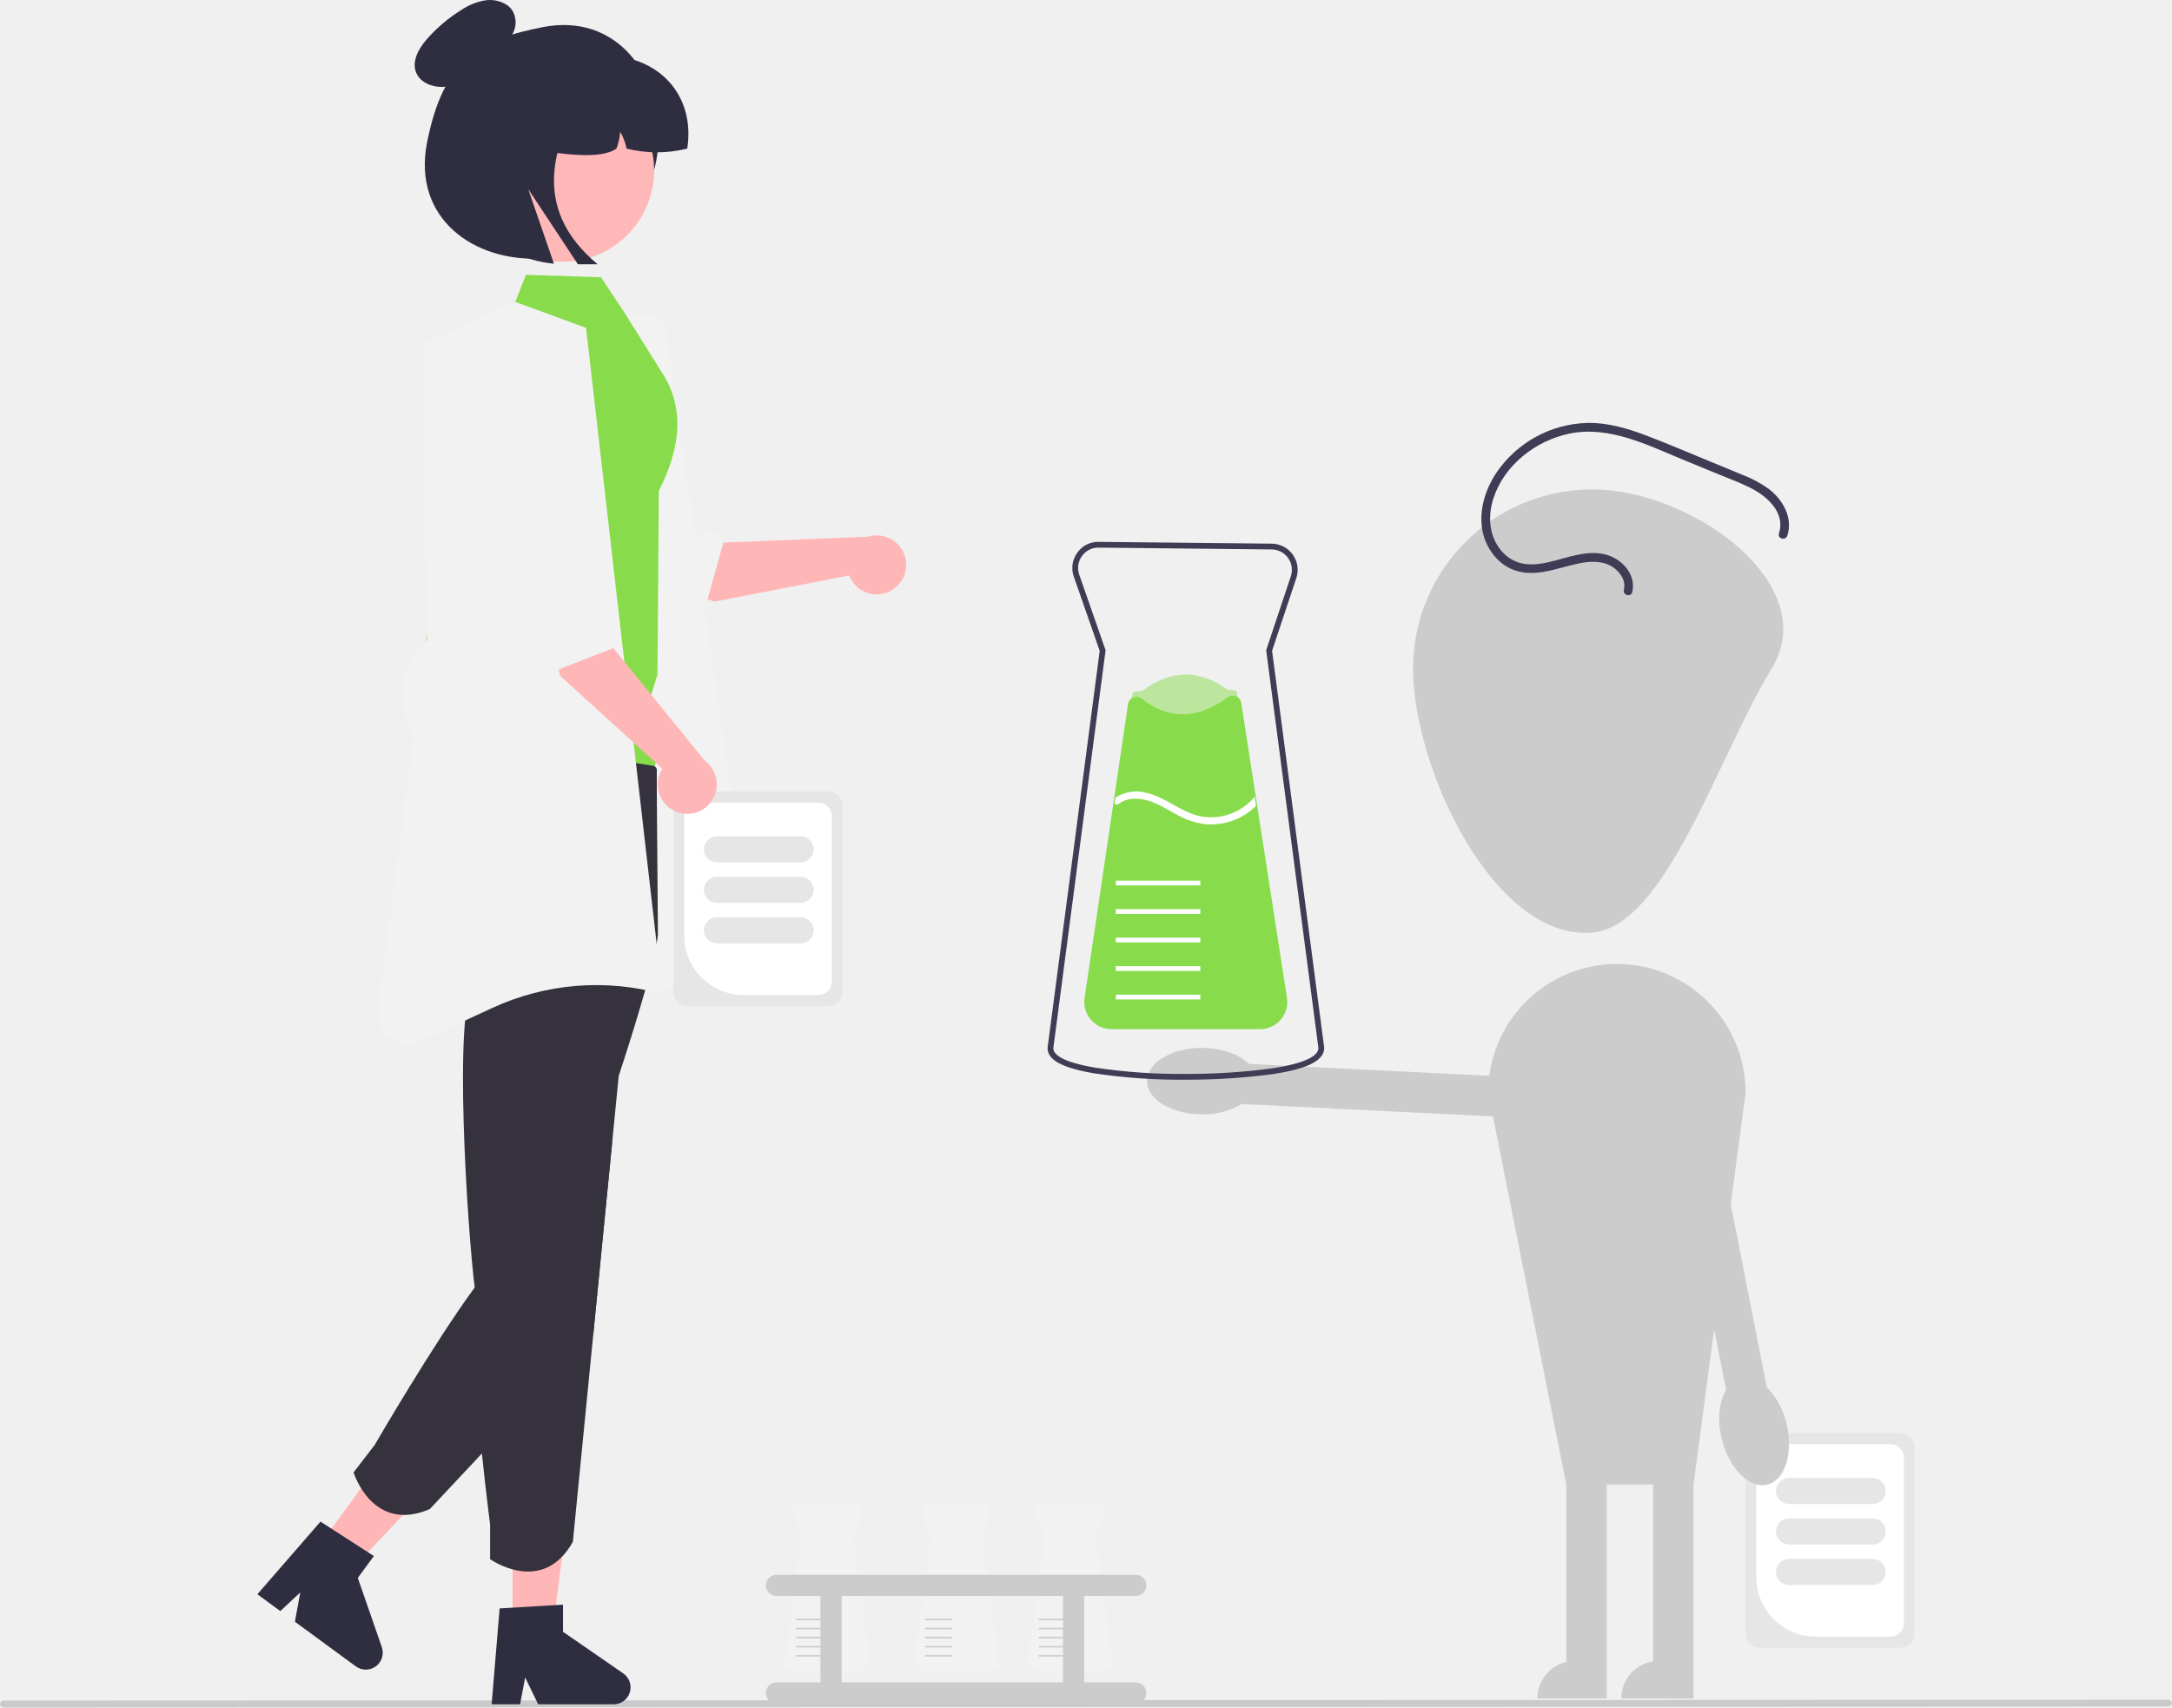
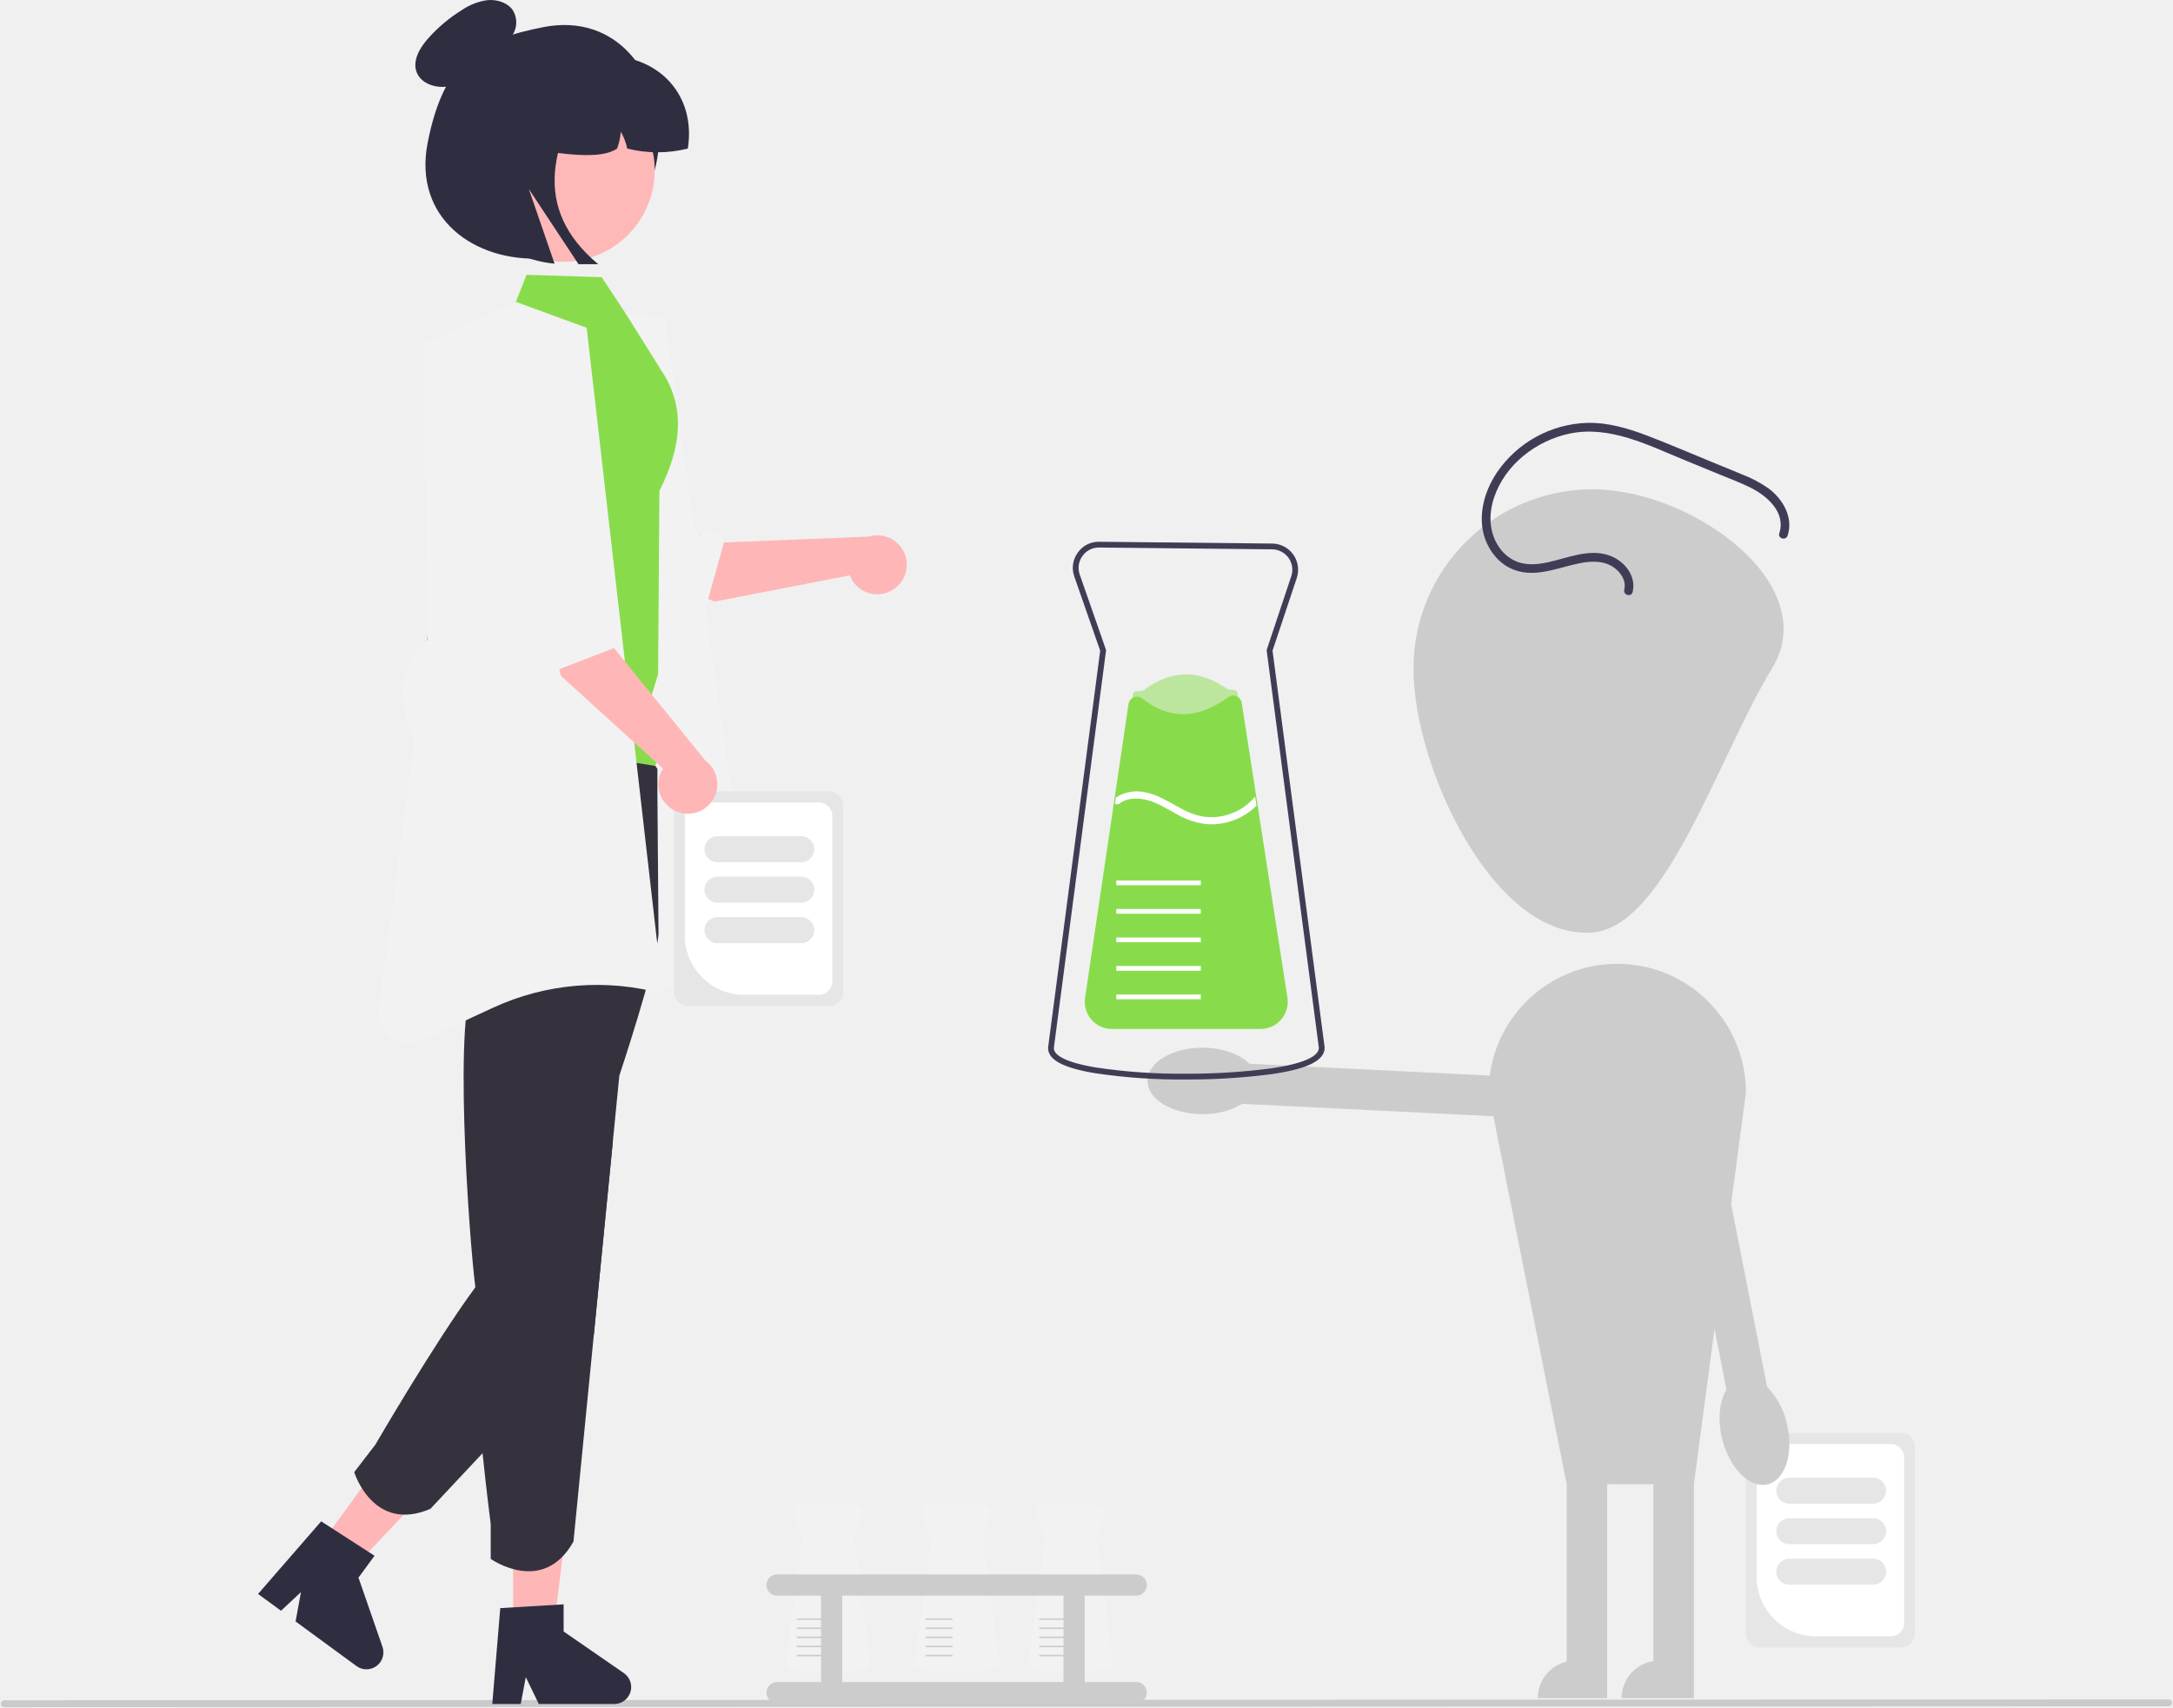
- <svg xmlns="http://www.w3.org/2000/svg" data-name="Layer 1" viewBox="0 0 751.131 590.512">
+ <svg xmlns="http://www.w3.org/2000/svg" data-name="Layer 1" height="590" width="751" viewBox="0 0 751.131 590.512">
  <path d="M974.375,744.949l-748.75.307a1.191,1.191,0,0,1,0-2.381l748.75-.307a1.191,1.191,0,0,1,0,2.381Z" transform="translate(-224.4343 -154.7439)" fill="#cacaca" />
  <path d="M828.084,719.691V655.282a4.923,4.923,0,0,1,4.917-4.917h48.643a4.923,4.923,0,0,1,4.917,4.917v64.409a4.923,4.923,0,0,1-4.917,4.917H833.001A4.923,4.923,0,0,1,828.084,719.691Z" transform="translate(-224.4343 -154.7439)" fill="#e6e6e6" />
  <path d="M831.815,700.237V658.829a4.61,4.61,0,0,1,4.605-4.605h41.805a4.61,4.61,0,0,1,4.605,4.605v57.316a4.61,4.61,0,0,1-4.605,4.605H852.328A20.536,20.536,0,0,1,831.815,700.237Z" transform="translate(-224.4343 -154.7439)" fill="#fff" />
  <path d="M838.584,670.382a4.505,4.505,0,0,1,4.5-4.5h29a4.5,4.5,0,0,1,0,9h-29A4.505,4.505,0,0,1,838.584,670.382Z" transform="translate(-224.4343 -154.7439)" fill="#e6e6e6" />
  <path d="M838.584,684.382a4.505,4.505,0,0,1,4.5-4.5h29a4.5,4.5,0,0,1,0,9h-29A4.505,4.505,0,0,1,838.584,684.382Z" transform="translate(-224.4343 -154.7439)" fill="#e6e6e6" />
  <path d="M838.584,698.382a4.505,4.505,0,0,1,4.5-4.5h29a4.5,4.5,0,0,1,0,9h-29A4.505,4.505,0,0,1,838.584,698.382Z" transform="translate(-224.4343 -154.7439)" fill="#e6e6e6" />
  <path d="M837.102,385.993c-18.321,29.915-36.572,89.196-62,91.278-34.127,2.794-62-57.036-62-91.278a62,62,0,0,1,62-62C809.344,323.993,854.986,356.793,837.102,385.993Z" transform="translate(-224.4343 -154.7439)" fill="#ccc" />
  <path d="M783.602,488.132h-0A44.5,44.5,0,0,0,739.102,532.632l27,135.5V729.494a12.995,12.995,0,0,0-10,12.638h24v-74h16v61.169a12.991,12.991,0,0,0-11,12.831h25v-74l18-135.5A44.5,44.5,0,0,0,783.602,488.132Z" transform="translate(-224.4343 -154.7439)" fill="#ccc" />
  <path d="M656.344,522.687c-3.33-3.325-9.348-5.555-16.242-5.555-10.493,0-19,5.149-19,11.5,0,6.351,8.507,11.5,19,11.5a25.972,25.972,0,0,0,13.82-3.624l-.006.059,104.593,5.164,1.394-13.93Z" transform="translate(-224.4343 -154.7439)" fill="#ccc" />
  <path d="M821.364,635.412c-2.423,4.035-3.134,10.413-1.469,17.102,2.534,10.183,9.584,17.195,15.747,15.661,6.163-1.533,9.106-11.031,6.572-21.214a25.972,25.972,0,0,0-6.854-12.536l.059-.009L815.177,531.672,801.322,533.683Z" transform="translate(-224.4343 -154.7439)" fill="#ccc" />
  <path d="M788.911,359.521c1.382-5.738-3.062-10.976-8.291-12.722-6.91-2.308-14.133.933-20.839,2.407-3.457.76-7.121,1.141-10.532-.04a13.458,13.458,0,0,1-6.316-4.845c-3.72-5.11-3.908-11.617-1.956-17.46,3.807-11.396,14.544-19.695,26.087-22.13,13.844-2.921,27.245,4.001,39.7,9.114l12.02,4.935c3.68,1.511,7.441,2.904,11,4.687,5.717,2.865,12.202,8.572,9.853,15.738-.603,1.839,2.293,2.627,2.893.798,2.056-6.275-1.637-12.595-6.572-16.295a41.071,41.071,0,0,0-8.877-4.734c-3.567-1.5-7.157-2.946-10.737-4.416-7.409-3.042-14.78-6.217-22.26-9.08-6.712-2.569-13.799-4.669-21.057-4.458a39.289,39.289,0,0,0-30.985,17.041c-3.878,5.755-6.181,12.878-5.01,19.834.94,5.582,4.535,11.036,9.741,13.477,7.834,3.673,16-.253,23.815-1.808,3.758-.748,7.953-.961,11.332,1.133,2.692,1.668,4.886,4.745,4.096,8.025-.452,1.876,2.44,2.677,2.893.798Z" transform="translate(-224.4343 -154.7439)" fill="#3f3d56" />
  <path d="M634.543,528.144a200.769,200.769,0,0,1-31.725-2.2c-10.992-1.86-16.111-4.628-16.111-8.712l.007-.162,18.02-137.236-8.956-25.672a8.942,8.942,0,0,1,1.194-8.257,8.793,8.793,0,0,1,7.466-3.769l59.808.623a9.046,9.046,0,0,1,8.489,11.908L664.35,379.817,682.376,517.06v.065c.002,4.423-5.765,7.31-18.151,9.138A222.953,222.953,0,0,1,634.543,528.144ZM604.235,344.133a6.872,6.872,0,0,0-5.639,2.938,6.964,6.964,0,0,0-.93,6.432l9.112,26.121-.031.235L588.704,517.253l.001.032c.001,1.906,2.507,4.666,14.446,6.686a198.693,198.693,0,0,0,31.392,2.173,220.919,220.919,0,0,0,29.39-1.859c13.592-2.006,16.444-4.972,16.443-7.105L662.307,379.621l8.529-25.588a7.047,7.047,0,0,0-6.612-9.275l-59.82-.623C604.348,344.133,604.291,344.133,604.235,344.133Z" transform="translate(-224.4343 -154.7439)" fill="#3f3d56" />
  <path d="M668.643,500.421H600.443L611.254,427.315l.294-2.015,4.504-30.434c.275-1.857,2.412-.415,3.923-1.528,9.383-6.909,18.878-7.11,28.455-.45,1.48,1.029,3.525-.175,3.802,1.607l4.732,30.527.457,2.953Z" transform="translate(-224.4343 -154.7439)" fill="#88dc4c" opacity="0.5" />
  <path d="M660.226,510.659H608.787a9.385,9.385,0,0,1-9.284-10.758l15.029-101.627a2.982,2.982,0,0,1,4.823-1.88c9.159,7.337,19.142,7.172,29.67-.489a2.928,2.928,0,0,1,2.866-.334,2.976,2.976,0,0,1,1.812,2.307l15.797,101.96a9.385,9.385,0,0,1-9.275,10.822Z" transform="translate(-224.4343 -154.7439)" fill="#88dc4c" />
  <rect x="385.869" y="344" width="29.225" height="1.643" fill="#fff" />
  <rect x="385.869" y="334.14" width="29.225" height="1.643" fill="#fff" />
  <rect x="385.869" y="324.28" width="29.225" height="1.643" fill="#fff" />
  <rect x="385.869" y="314.419" width="29.225" height="1.643" fill="#fff" />
  <rect x="385.869" y="304.559" width="29.225" height="1.643" fill="#fff" />
  <path d="M658.799,433.436a22.144,22.144,0,0,1-17.379,6.36,26.519,26.519,0,0,1-10.131-3.394c-3.295-1.767-6.483-3.878-10.131-4.864-3.196-.863-6.984-.978-9.729,1.159a1.334,1.334,0,0,1-1.578.041l.312-2.136a13.244,13.244,0,0,1,10.411-1.734c7.329,1.479,12.892,7.543,20.403,8.414a19.681,19.681,0,0,0,17.329-6.968l.008-.008Z" transform="translate(-224.4343 -154.7439)" fill="#fff" />
  <path d="M452.102,204.132c-1.016,22.068-17.947,38.703-40,40-23.847,1.402-45.103-13.908-40-40,5.683-29.056,18.326-35.739,40-40C437.501,159.139,453.2,180.288,452.102,204.132Z" transform="translate(-224.4343 -154.7439)" fill="#2f2e41" />
  <path d="M532.794,358.887a10.132,10.132,0,0,1-14.666-5.129l-46.777,9.08-45.749-18.732L437.28,325.421l34.106,17.1,53.293-2.168a10.187,10.187,0,0,1,8.114,18.534Z" transform="translate(-224.4343 -154.7439)" fill="#ffb6b6" />
  <path d="M388.949,320.948s-3.14,4.335,7.181,9.036c8.262,3.763,52.641,27.777,65.086,29.78a7.96,7.96,0,0,0,6.51,7.27l7.027-25.24c-3.165-5.022-6.681-3.193-8.443-1.666l-13.657-10.76-37.589-23.71-23.901,12.116Z" transform="translate(-224.4343 -154.7439)" fill="#f2f2f2" />
  <path d="M454.102,265.132,436.629,262.155,404.574,276.808l-18,249L443.101,499.666a42.389,42.389,0,0,1,29.095-2.381l0,0A10.421,10.421,0,0,0,485.294,485.783Z" transform="translate(-224.4343 -154.7439)" fill="#f2f2f2" />
  <polygon points="177.261 565.646 190.98 565.646 197.508 512.732 177.261 512.732 177.261 565.646" fill="#ffb6b6" />
  <path d="M394.455,744.159h9.838l1.756-9.288,4.498,9.288H436.639a5.865,5.865,0,0,0,3.333-10.692l-20.837-14.391v-9.39l-21.917,1.308Z" transform="translate(-224.4343 -154.7439)" fill="#2f2e41" />
  <polygon points="108.894 536.454 119.96 544.562 156.5 505.738 140.168 493.771 108.894 536.454" fill="#ffb6b6" />
  <path d="M313.439,706.091l7.936,5.815,6.906-6.454-1.862,10.151,21.048,15.422a5.865,5.865,0,0,0,9.008-6.655l-8.302-23.924,5.55-7.574-18.452-11.899Z" transform="translate(-224.4343 -154.7439)" fill="#2f2e41" />
  <path d="M451.962,477.822c-.76,10.54-13.56,49-13.56,49l-2.29,23.26-6.52,66.27-7.05,71.62c-10.54,18.83-28.62,6-28.62,6v-12s-1.41-10.83-2.83-24.56c-2.1-20.19-4.23-46.66-1.99-54.28a30.302,30.302,0,0,1-.5-3.12c-2.3-17.84-7.9-97.82.1-106.37a70.907,70.907,0,0,1-20.67-45c-.18-2.47-.33-5.06-.42-7.75-.61-17,11-36.92,15.54-44,1.1-1.72.505-4.56.505-4.56l66.49,26.38,1.425,1.94v8.27Z" transform="translate(-224.4343 -154.7439)" fill="#35323e" />
  <path d="M436.112,550.082l-6.52,66.27-38.5,41.06-18.04,19.24c-19.83,8.5-26.35-12.69-26.35-12.69l7.31-9.51s20.52-35.35,34.59-54.44c3.89-5.27,7.29-9.31,9.62-11.01,5.26-3.82,21.15-24.58,36.07-44.86Z" transform="translate(-224.4343 -154.7439)" fill="#35323e" />
  <path d="M366.149,394.835a13.934,13.934,0,0,0,.9,4.3c.06.17.12.33.19.5a14.232,14.232,0,0,0,6.22,6.95,13.917,13.917,0,0,0,2.59,1.13l7.79,1.25,66.99,10.71,2.69-8.09-5.07-12.68,3.36-10.9.457-63.48c7.705-15.15,9.255-29.407.303-42.14v-.08l-12.17-19.41-8.1-12.27-25.98-.83-3.69,9.36-7.29,4.36c-16.16,9.66-21.98,27.35-21.63,46.18,5.57,21.57,1.47,45.55-2.68,71.26l-3.39,6.78A14.303,14.303,0,0,0,366.149,394.835Z" transform="translate(-224.4343 -154.7439)" fill="#88dc4c" />
  <path d="M366.149,394.835a13.934,13.934,0,0,0,.9,4.3l6.41,7.45a13.917,13.917,0,0,0,2.59,1.13l7.79,1.25-11.27-21.19,24.77-54.23Z" transform="translate(-224.4343 -154.7439)" opacity="0.2" />
  <path d="M427.102,268.132,402.629,259.155,370.574,273.808,372.102,376.132c-9.512,7.851-11.428,19.169-4.591,34.481l-12.362,92.855a10.725,10.725,0,0,0,15.134,11.15l24.388-11.279a85.736,85.736,0,0,1,58.848-4.815l0,0Z" transform="translate(-224.4343 -154.7439)" fill="#f2f2f2" />
  <path d="M387.658,218.059a31.647,31.647,0,0,0,62.715-8.536l-.061-.449a31.647,31.647,0,0,0-62.644,8.983Z" transform="translate(-224.4343 -154.7439)" fill="#ffb8b8" />
  <path d="M462.102,206.132a43.24,43.24,0,0,1-20.98,0,18.911,18.911,0,0,0-2.22-5.84,20.231,20.231,0,0,1-1.28,5.84c-5.776,4.005-18.862,1.821-31.52,0v-32h24C450.418,172.311,465.163,186.356,462.102,206.132Z" transform="translate(-224.4343 -154.7439)" fill="#2f2e41" />
  <path d="M401.479,158.153c-1.825-2.543-5.428-3.653-8.661-3.365a20.492,20.492,0,0,0-8.821,3.393,52.343,52.343,0,0,0-12.047,10.222c-2.997,3.463-5.541,8.262-3.191,12.287,1.961,3.359,6.75,4.657,10.725,3.91,3.975-.747,7.298-3.081,10.375-5.453,3.077-2.373,6.148-4.9,9.946-6.167l-3.063-.242a24.328,24.328,0,0,0,5.139-6.612A8.026,8.026,0,0,0,401.479,158.153Z" transform="translate(-224.4343 -154.7439)" fill="#2f2e41" />
  <path d="M431.102,179.132H405.354A26.252,26.252,0,0,0,379.102,205.384v0a40.748,40.748,0,0,0,36.901,40.562L407.102,220.132l17.185,26h6.815C407.86,226.739,414.379,203.581,431.102,179.132Z" transform="translate(-224.4343 -154.7439)" fill="#2f2e41" />
  <path d="M510.658,733.304a63.428,63.428,0,0,1-10.023-.694c-3.089-.523-4.655-1.265-4.655-2.206l.001-.017,5.762-43.872-2.902-8.319a2.305,2.305,0,0,1,2.2-3.064l19.085.199a2.305,2.305,0,0,1,2.163,3.034l-2.717,8.15,5.762,43.873C525.336,732.694,516.11,733.304,510.658,733.304Z" transform="translate(-224.4343 -154.7439)" fill="#f2f2f2" />
  <rect x="275.346" y="572.385" width="9.322" height="0.524" fill="#ccc" />
  <rect x="275.346" y="569.239" width="9.322" height="0.524" fill="#ccc" />
  <rect x="275.346" y="566.094" width="9.322" height="0.524" fill="#ccc" />
  <rect x="275.346" y="562.949" width="9.322" height="0.524" fill="#ccc" />
  <rect x="275.346" y="559.803" width="9.322" height="0.524" fill="#ccc" />
  <path d="M594.532,733.304a63.427,63.427,0,0,1-10.023-.694c-3.089-.523-4.655-1.265-4.655-2.206l.001-.017,5.762-43.872-2.902-8.319a2.305,2.305,0,0,1,2.2-3.064l19.085.199a2.305,2.305,0,0,1,2.163,3.034l-2.717,8.15,5.762,43.873C609.21,732.694,599.983,733.304,594.532,733.304Z" transform="translate(-224.4343 -154.7439)" fill="#f2f2f2" />
  <rect x="359.22" y="572.385" width="9.322" height="0.524" fill="#ccc" />
  <rect x="359.22" y="569.239" width="9.322" height="0.524" fill="#ccc" />
  <rect x="359.22" y="566.094" width="9.322" height="0.524" fill="#ccc" />
  <rect x="359.22" y="562.949" width="9.322" height="0.524" fill="#ccc" />
  <rect x="359.22" y="559.803" width="9.322" height="0.524" fill="#ccc" />
  <path d="M555.216,733.304a63.427,63.427,0,0,1-10.023-.694c-3.089-.523-4.655-1.265-4.655-2.206l.001-.017,5.762-43.872-2.902-8.319a2.305,2.305,0,0,1,2.2-3.064l19.085.199a2.305,2.305,0,0,1,2.163,3.034l-2.717,8.15,5.762,43.873C569.894,732.694,560.668,733.304,555.216,733.304Z" transform="translate(-224.4343 -154.7439)" fill="#f2f2f2" />
  <rect x="319.904" y="572.385" width="9.322" height="0.524" fill="#ccc" />
  <rect x="319.904" y="569.239" width="9.322" height="0.524" fill="#ccc" />
  <rect x="319.904" y="566.094" width="9.322" height="0.524" fill="#ccc" />
  <rect x="319.904" y="562.949" width="9.322" height="0.524" fill="#ccc" />
  <rect x="319.904" y="559.803" width="9.322" height="0.524" fill="#ccc" />
  <path d="M617.204,736.564H599.381v-29.88H617.204a3.669,3.669,0,0,0,0-7.339H492.966a3.669,3.669,0,0,0,0,7.339h15.202v29.88H492.966a3.669,3.669,0,0,0,0,7.339H617.204a3.669,3.669,0,0,0,0-7.339Zm-101.697,0v-29.88h76.535v29.88Z" transform="translate(-224.4343 -154.7439)" fill="#ccc" />
  <path d="M457.337,497.796V433.386a4.923,4.923,0,0,1,4.917-4.917h48.643a4.923,4.923,0,0,1,4.917,4.917v64.409a4.923,4.923,0,0,1-4.917,4.917H462.254A4.923,4.923,0,0,1,457.337,497.796Z" transform="translate(-224.4343 -154.7439)" fill="#e6e6e6" />
  <path d="M461.068,478.341V436.933a4.61,4.61,0,0,1,4.605-4.605h41.805a4.61,4.61,0,0,1,4.605,4.605v57.316a4.61,4.61,0,0,1-4.605,4.605H481.581A20.536,20.536,0,0,1,461.068,478.341Z" transform="translate(-224.4343 -154.7439)" fill="#fff" />
  <path d="M467.837,448.487a4.505,4.505,0,0,1,4.5-4.5h29a4.5,4.5,0,0,1,0,9h-29A4.505,4.505,0,0,1,467.837,448.487Z" transform="translate(-224.4343 -154.7439)" fill="#e6e6e6" />
  <path d="M467.837,462.487a4.505,4.505,0,0,1,4.5-4.5h29a4.5,4.5,0,0,1,0,9h-29A4.505,4.505,0,0,1,467.837,462.487Z" transform="translate(-224.4343 -154.7439)" fill="#e6e6e6" />
  <path d="M467.837,476.487a4.505,4.505,0,0,1,4.5-4.5h29a4.5,4.5,0,0,1,0,9h-29A4.505,4.505,0,0,1,467.837,476.487Z" transform="translate(-224.4343 -154.7439)" fill="#e6e6e6" />
  <path d="M458.162,435.408a10.132,10.132,0,0,1-4.669-14.819l-35.27-32.04L405.85,340.687l21.959-1.827,6.713,37.558,33.632,41.397a10.187,10.187,0,0,1-9.992,17.593Z" transform="translate(-224.4343 -154.7439)" fill="#ffb6b6" />
  <path d="M402.466,297.463s-5.352.079-2.941,11.161c1.93,8.872,9.252,58.797,15.096,69.966a7.96,7.96,0,0,0-1.928,9.566l24.426-9.476c2.129-5.541-1.441-7.264-3.719-7.761l.447-17.381-3.502-44.304L406.334,297.337Z" transform="translate(-224.4343 -154.7439)" fill="#f2f2f2" />
</svg>
